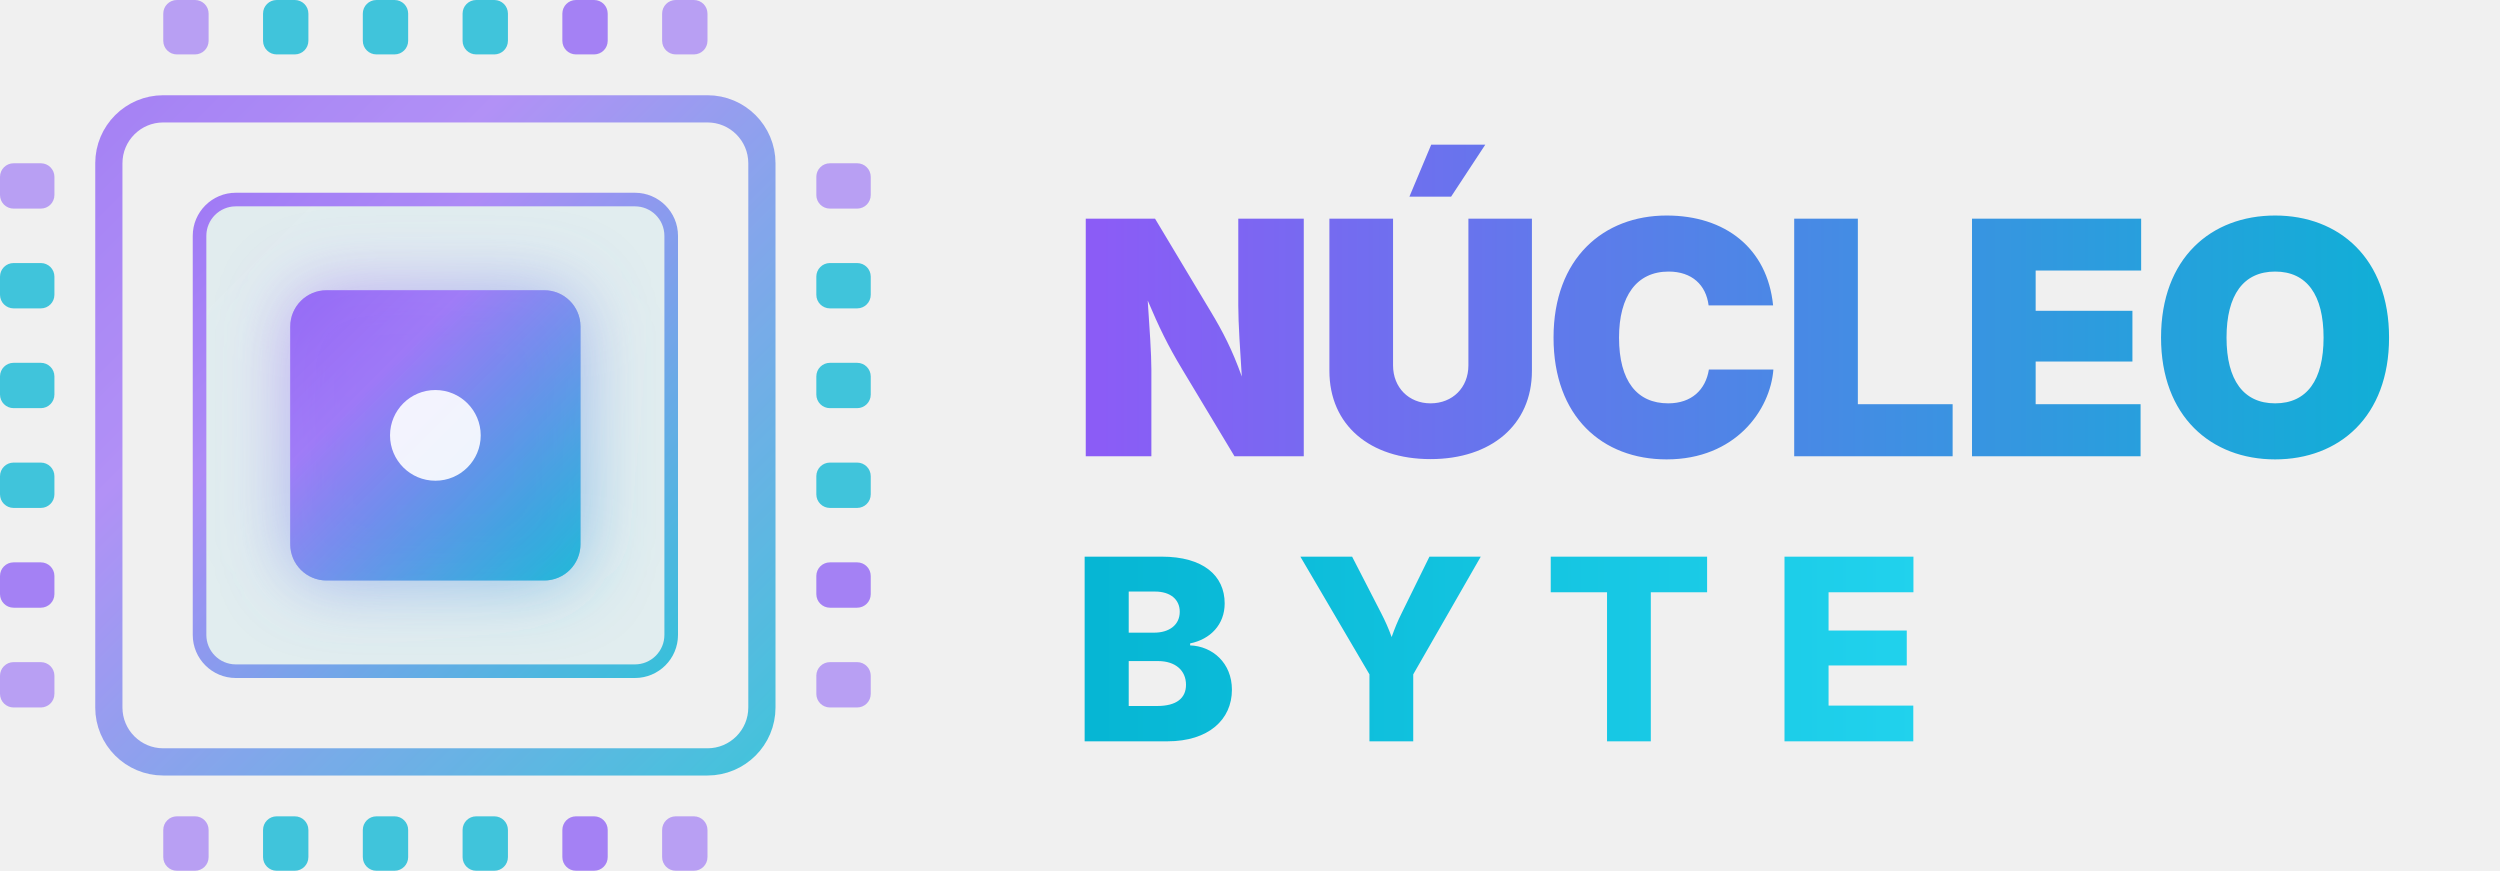
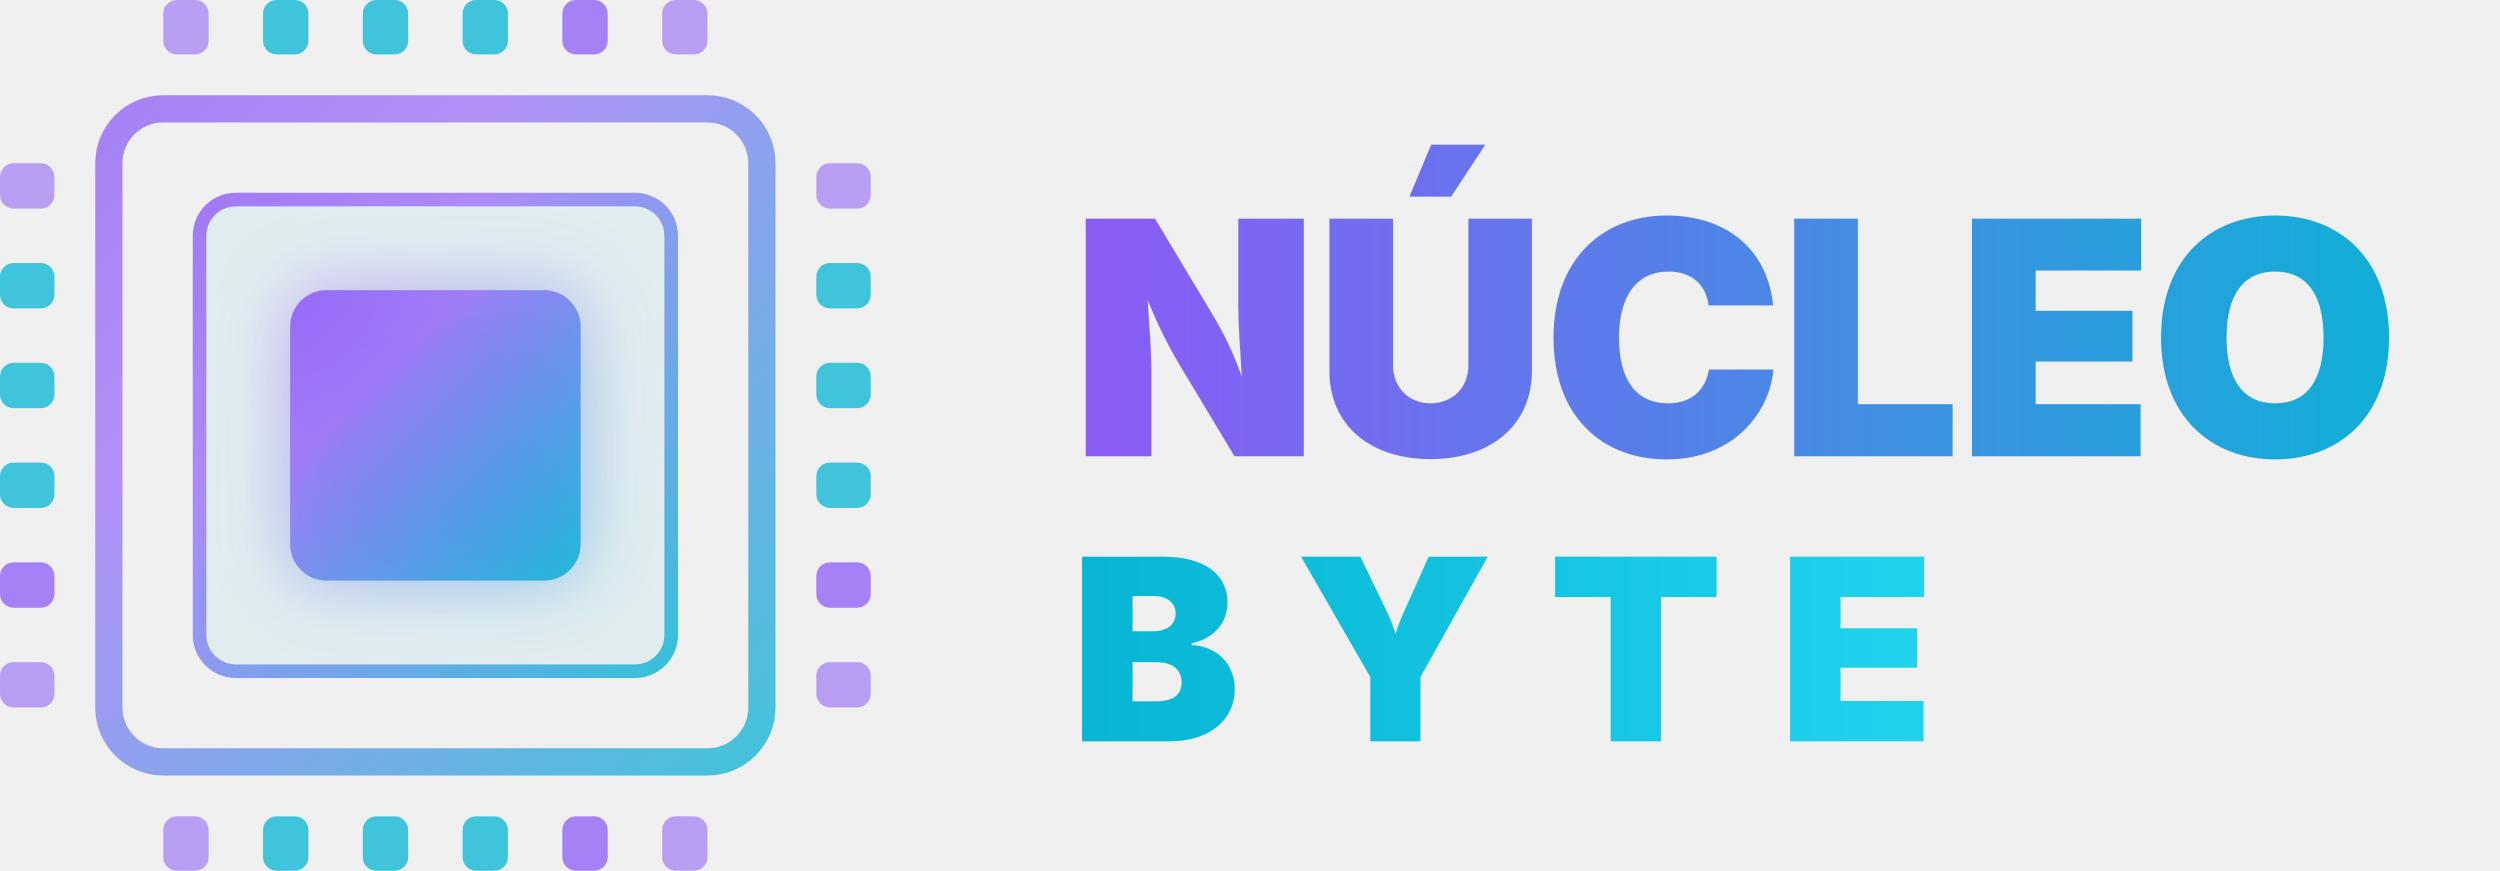
<svg xmlns="http://www.w3.org/2000/svg" xmlns:xlink="http://www.w3.org/1999/xlink" viewBox="0 0 482.345 168" fill="none" version="1.1" id="svg64" width="482.345" height="168">
  <defs id="defs12">
    <linearGradient id="gM" x1="0" y1="0" x2="1" y2="1">
      <stop offset="0%" stop-color="#8B5CF6" id="stop1" />
      <stop offset="30%" stop-color="#9D71F8" id="stop2" />
      <stop offset="100%" stop-color="#06B6D4" id="stop3" />
    </linearGradient>
    <linearGradient id="gT" x1="1.616" y1="-74.457" x2="77.199" y2="-74.457" gradientTransform="matrix(2.054315,0,0,0.4807158,0.04187055,8.251363)" gradientUnits="userSpaceOnUse">
      <stop offset="0%" stop-color="#8B5CF6" id="stop4" />
      <stop offset="100%" stop-color="#06B6D4" id="stop5" />
    </linearGradient>
    <linearGradient id="gD" x1="-41" y1="-41" x2="41" y2="41" gradientUnits="userSpaceOnUse">
      <stop offset="0%" stop-color="#8B5CF6" stop-opacity=".15" id="stop6" />
      <stop offset="100%" stop-color="#06B6D4" stop-opacity=".08" id="stop7" />
    </linearGradient>
    <linearGradient id="gB" x1="1.21" y1="33.572" x2="44.901" y2="33.572" gradientTransform="matrix(2.152719,0,0,0.4673566,-0.01576551,3.74316)" gradientUnits="userSpaceOnUse">
      <stop offset="0%" stop-color="#06B6D4" id="stop8" />
      <stop offset="100%" stop-color="#22D3EE" id="stop9" />
    </linearGradient>
    <filter id="gl" x="-0.667" y="-0.667" width="2.333" height="2.333">
      <feGaussianBlur stdDeviation="2.5" result="b" id="feGaussianBlur9" />
      <feMerge id="feMerge10">
        <feMergeNode in="b" id="feMergeNode9" />
        <feMergeNode in="SourceGraphic" id="feMergeNode10" />
      </feMerge>
    </filter>
    <filter id="glS" x="-0.3" y="-0.3" width="1.6" height="1.6">
      <feGaussianBlur stdDeviation="4" result="b" id="feGaussianBlur10" />
      <feMerge id="feMerge12">
        <feMergeNode in="b" id="feMergeNode11" />
        <feMergeNode in="SourceGraphic" id="feMergeNode12" />
      </feMerge>
    </filter>
    <linearGradient xlink:href="#gM" id="linearGradient64" x1="-41" y1="-41" x2="41" y2="41" gradientUnits="userSpaceOnUse" />
    <linearGradient xlink:href="#gM" id="linearGradient65" x1="-28.6" y1="-28.6" x2="28.6" y2="28.6" gradientUnits="userSpaceOnUse" />
    <linearGradient xlink:href="#gM" id="linearGradient66" x1="-28.6" y1="-28.6" x2="28.6" y2="28.6" gradientUnits="userSpaceOnUse" />
    <linearGradient xlink:href="#gM" id="linearGradient67" x1="-22.4" y1="-22.4" x2="22.4" y2="22.4" gradientUnits="userSpaceOnUse" />
    <linearGradient xlink:href="#gM" id="linearGradient68" x1="-22.6" y1="-22.6" x2="22.6" y2="22.6" gradientUnits="userSpaceOnUse" />
    <linearGradient xlink:href="#gM" id="linearGradient69" x1="-13" y1="-13" x2="13" y2="13" gradientUnits="userSpaceOnUse" />
    <linearGradient xlink:href="#gM" id="linearGradient70" x1="-20.25" y1="-20.25" x2="20.25" y2="20.25" gradientUnits="userSpaceOnUse" />
    <linearGradient xlink:href="#gM" id="linearGradient71" x1="-17.25" y1="-17.25" x2="17.25" y2="17.25" gradientUnits="userSpaceOnUse" />
    <linearGradient xlink:href="#gM" id="linearGradient28" x1="22.5" y1="22.5" x2="97.5" y2="97.5" gradientUnits="userSpaceOnUse" />
    <linearGradient xlink:href="#gM" id="linearGradient29" x1="33.25" y1="33.25" x2="86.75" y2="86.75" gradientUnits="userSpaceOnUse" />
    <linearGradient xlink:href="#gM" id="linearGradient30" x1="34.4" y1="34.4" x2="85.6" y2="85.6" gradientUnits="userSpaceOnUse" />
    <linearGradient xlink:href="#gM" id="linearGradient31" x1="44" y1="44" x2="76" y2="76" gradientUnits="userSpaceOnUse" />
  </defs>
  <g transform="matrix(1.75,0,0,1.75,-12.25,-45.5)" id="g64">
    <g transform="translate(55,74)" id="g62">
      <g transform="translate(-60,-60)" id="g28">
        <rect x="24" y="24" width="72" height="72" rx="6" fill="none" stroke="url(#gM)" stroke-width="3" opacity="0.75" id="rect1" style="stroke:url(#linearGradient28)" />
        <rect x="34" y="34" width="52" height="52" rx="4" fill="url(#gD)" stroke="url(#gM)" stroke-width="1.5" opacity="0.8" id="rect2" style="fill:url(#gD);stroke:url(#linearGradient29)" />
        <rect x="44" y="44" width="32" height="32" rx="4" fill="url(#gM)" fill-opacity="0.55" filter="url(#glS)" id="rect3" style="fill:url(#linearGradient30)" />
        <rect x="44" y="44" width="32" height="32" rx="4" fill="url(#gM)" fill-opacity="0.75" id="rect4" style="fill:url(#linearGradient31)" />
-         <circle cx="60" cy="60" r="5" fill="#ffffff" opacity="0.9" id="circle4" />
        <rect x="30" y="12" width="5" height="6" rx="1.5" fill="#8b5cf6" opacity="0.55" id="rect5" />
        <rect x="41" y="12" width="5" height="6" rx="1.5" fill="#06b6d4" opacity="0.75" id="rect6" />
        <rect x="52" y="12" width="5" height="6" rx="1.5" fill="#06b6d4" opacity="0.75" id="rect7" />
        <rect x="63" y="12" width="5" height="6" rx="1.5" fill="#06b6d4" opacity="0.75" id="rect8" />
        <rect x="74" y="12" width="5" height="6" rx="1.5" fill="#8b5cf6" opacity="0.75" id="rect9" />
        <rect x="85" y="12" width="5" height="6" rx="1.5" fill="#8b5cf6" opacity="0.55" id="rect10" />
        <rect x="30" y="102" width="5" height="6" rx="1.5" fill="#8b5cf6" opacity="0.55" id="rect11" />
        <rect x="41" y="102" width="5" height="6" rx="1.5" fill="#06b6d4" opacity="0.75" id="rect12" />
        <rect x="52" y="102" width="5" height="6" rx="1.5" fill="#06b6d4" opacity="0.75" id="rect13" />
        <rect x="63" y="102" width="5" height="6" rx="1.5" fill="#06b6d4" opacity="0.75" id="rect14" />
        <rect x="74" y="102" width="5" height="6" rx="1.5" fill="#8b5cf6" opacity="0.75" id="rect15" />
        <rect x="85" y="102" width="5" height="6" rx="1.5" fill="#8b5cf6" opacity="0.55" id="rect16" />
        <rect x="12" y="30" width="6" height="5" rx="1.5" fill="#8b5cf6" opacity="0.55" id="rect17" />
        <rect x="12" y="41" width="6" height="5" rx="1.5" fill="#06b6d4" opacity="0.75" id="rect18" />
        <rect x="12" y="52" width="6" height="5" rx="1.5" fill="#06b6d4" opacity="0.75" id="rect19" />
        <rect x="12" y="63" width="6" height="5" rx="1.5" fill="#06b6d4" opacity="0.75" id="rect20" />
        <rect x="12" y="74" width="6" height="5" rx="1.5" fill="#8b5cf6" opacity="0.75" id="rect21" />
        <rect x="12" y="85" width="6" height="5" rx="1.5" fill="#8b5cf6" opacity="0.55" id="rect22" />
        <rect x="102" y="30" width="6" height="5" rx="1.5" fill="#8b5cf6" opacity="0.55" id="rect23" />
        <rect x="102" y="41" width="6" height="5" rx="1.5" fill="#06b6d4" opacity="0.75" id="rect24" />
        <rect x="102" y="52" width="6" height="5" rx="1.5" fill="#06b6d4" opacity="0.75" id="rect25" />
        <rect x="102" y="63" width="6" height="5" rx="1.5" fill="#06b6d4" opacity="0.75" id="rect26" />
        <rect x="102" y="74" width="6" height="5" rx="1.5" fill="#8b5cf6" opacity="0.75" id="rect27" />
        <rect x="102" y="85" width="6" height="5" rx="1.5" fill="#8b5cf6" opacity="0.55" id="rect28" />
      </g>
    </g>
    <g transform="translate(125,68)" id="g63">
      <text x="0.042" y="8.251" font-family="Inter, 'Segoe UI', sans-serif" font-size="35.775px" font-weight="900" letter-spacing="-0.5" fill="url(#gT)" id="text62" style="fill:url(#gT);stroke-width:0.994" transform="scale(0.9937513,1.006288)">NÚCLEO</text>
-       <text x="-0.016" y="39.853" font-family="Inter, 'Segoe UI', sans-serif" font-size="28.085px" font-weight="800" letter-spacing="6" fill="url(#gB)" id="text63" style="fill:url(#gB);stroke-width:1.003" transform="scale(1.003039,0.99697)">BYTE</text>
+       <text x="-0.016" y="39.853" font-family="Inter, 'Segoe UI', sans-serif" font-size="28.085px" font-weight="900" letter-spacing="6" fill="url(#gB)" id="text63" style="fill:url(#gB);stroke-width:1.003" transform="scale(1.003039,0.99697)">BYTE</text>
    </g>
  </g>
</svg>
